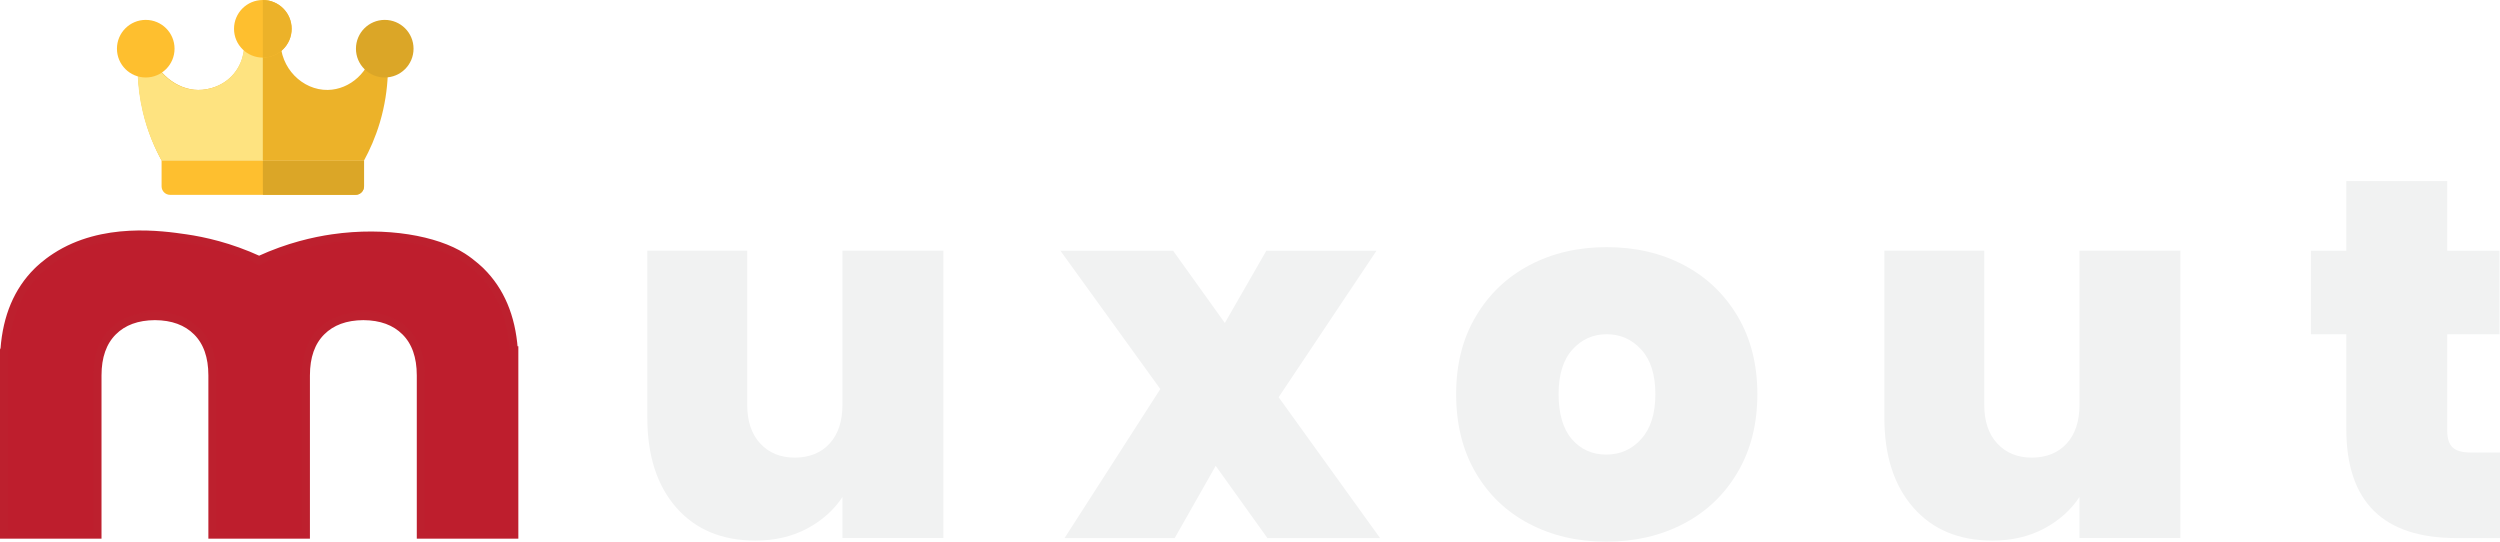
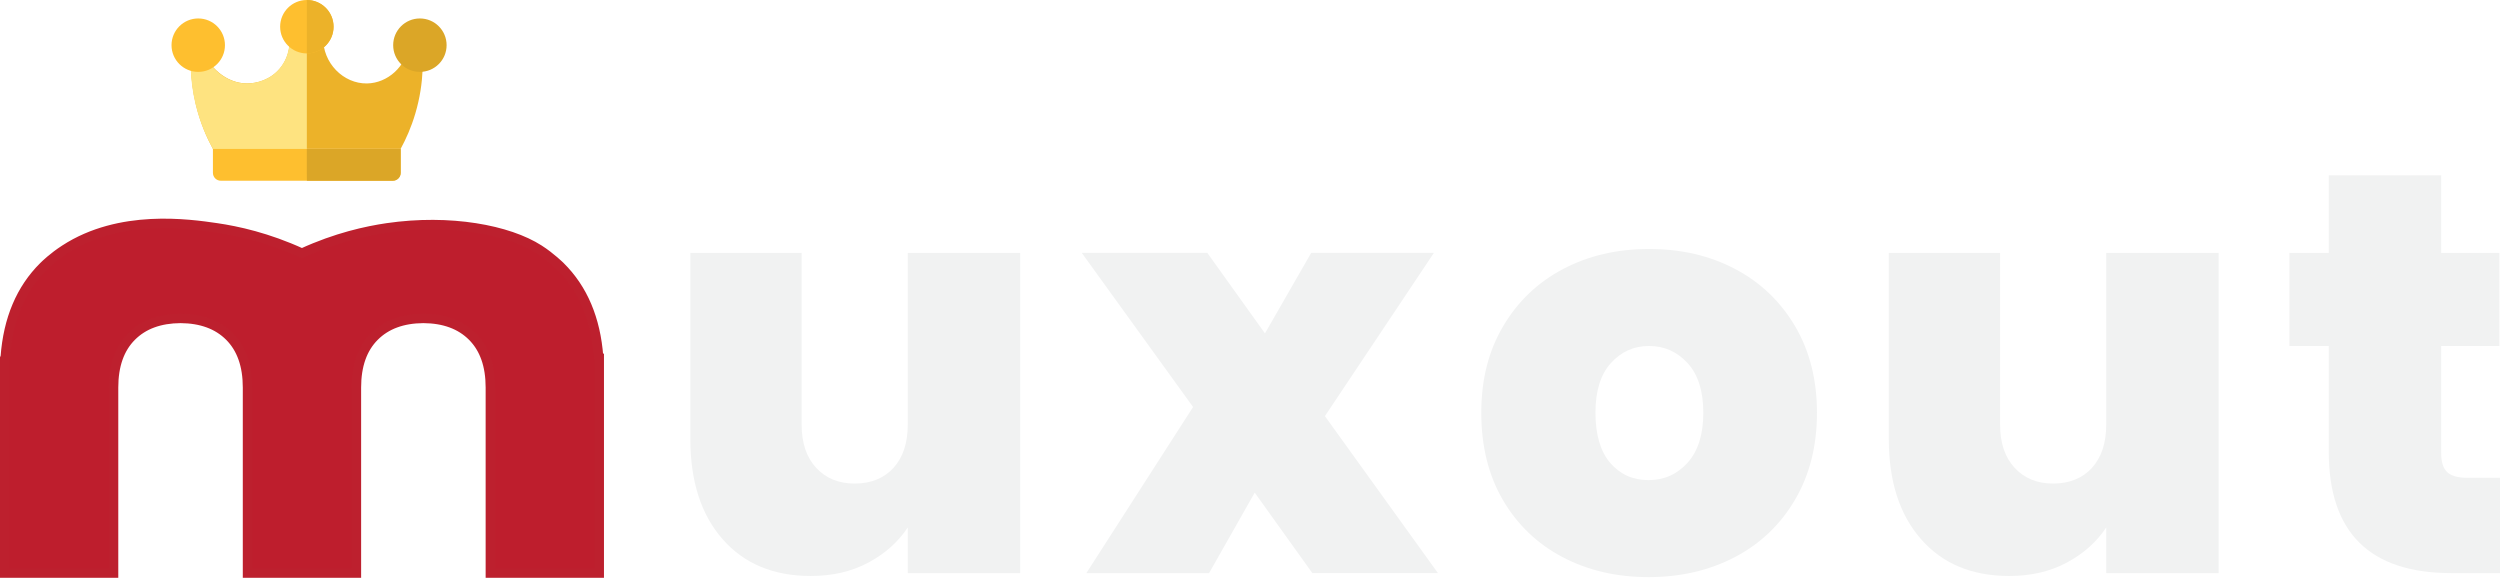
- <svg xmlns="http://www.w3.org/2000/svg" id="Layer_2" data-name="Layer 2" viewBox="0 0 617.16 133.71">
+ <svg xmlns="http://www.w3.org/2000/svg" id="Layer_2" data-name="Layer 2" viewBox="0 0 529.66 122.42">
  <defs>
    <style>
      .cls-1 {
        fill: #febf2f;
      }

      .cls-2 {
        fill: #ecb229;
      }

      .cls-3 {
        fill: #dba627;
      }

      .cls-4 {
        fill: #f1f2f2;
      }

      .cls-5 {
        fill: #be1e2d;
        stroke: #bd202e;
        stroke-miterlimit: 10;
        stroke-width: 2px;
      }

      .cls-6 {
        fill: #fee380;
      }
    </style>
  </defs>
  <g id="Layer_1-2" data-name="Layer 1">
    <g>
+       <path class="cls-5" d="m126.95,75.91c-.04-.09-.08-.2-.13-.31-.6-8.01-3.3-14.4-8.11-19.16,0,0-1.99-1.98-4.49-3.58-6.48-4.17-18.88-6.53-32.18-4.59-4.36.64-10.77,2.02-18.07,5.37-7.3-3.35-13.71-4.73-18.07-5.37-5.91-.86-20.51-3-32.18,4.59-2.5,1.62-4.1,3.2-4.49,3.58-4.81,4.77-7.51,11.15-8.11,19.16-.05.11-.09.21-.13.31,0,.9,0,1.8,0,2.69,0,.18,0,.35,0,.53v42.28h23.07v-39.3c0-4.67,1.27-8.28,3.82-10.83,2.52-2.52,5.97-3.79,10.37-3.82,4.39.03,7.85,1.3,10.37,3.82,2.55,2.55,3.82,6.16,3.82,10.83v39.3h23.07v-39.3c0-4.67,1.27-8.28,3.82-10.83,2.52-2.52,5.97-3.79,10.37-3.82,4.39.03,7.85,1.3,10.37,3.82,2.55,2.55,3.82,6.16,3.82,10.83v39.3h23.07v-42.28c0-.18,0-.35,0-.53,0-.9,0-1.8,0-2.69Z" />
      <g>
-         <path class="cls-5" d="m126.95,86.48c-.04-.09-.08-.2-.13-.31-.6-8.01-3.3-14.4-8.11-19.16,0,0-1.99-1.98-4.49-3.58-6.48-4.17-18.88-6.53-32.18-4.59-4.36.64-10.77,2.02-18.07,5.37-7.3-3.35-13.71-4.73-18.07-5.37-5.91-.86-20.51-3-32.18,4.59-2.5,1.62-4.1,3.2-4.49,3.58-4.81,4.77-7.51,11.15-8.11,19.16-.05.11-.09.21-.13.31,0,.9,0,1.8,0,2.69,0,.18,0,.35,0,.53v42.28h23.07v-39.3c0-4.67,1.27-8.28,3.82-10.83,2.52-2.52,5.97-3.79,10.37-3.82,4.39.03,7.85,1.3,10.37,3.82,2.55,2.55,3.82,6.16,3.82,10.83v39.3h23.07v-39.3c0-4.67,1.27-8.28,3.82-10.83,2.52-2.52,5.97-3.79,10.37-3.82,4.39.03,7.85,1.3,10.37,3.82,2.55,2.55,3.82,6.16,3.82,10.83v39.3h23.07v-42.28c0-.18,0-.35,0-.53,0-.9,0-1.8,0-2.69Z" />
-         <path class="cls-4" d="m232.88,61.89v70.93h-24.91v-10.12c-2.11,3.2-5.02,5.8-8.72,7.78-3.71,1.98-7.97,2.97-12.77,2.97-8.26,0-14.77-2.72-19.54-8.16-4.76-5.44-7.14-12.83-7.14-22.19v-41.22h24.66v38.06c0,4.05,1.07,7.23,3.22,9.55,2.15,2.32,4.99,3.48,8.53,3.48s6.49-1.16,8.6-3.48c2.11-2.32,3.16-5.5,3.16-9.55v-38.06h24.91Z" />
-         <path class="cls-4" d="m312.88,132.83l-12.77-17.83-10.12,17.83h-27.19l23.64-36.79-24.66-34.14h27.82l12.77,17.83,10.24-17.83h27.19l-24.15,36.16,25.04,34.77h-27.82Z" />
-         <path class="cls-4" d="m377.48,129.29c-5.61-2.95-10.01-7.16-13.21-12.64-3.2-5.48-4.8-11.93-4.8-19.35s1.62-13.74,4.87-19.22c3.24-5.48,7.67-9.69,13.28-12.64,5.6-2.95,11.95-4.43,19.03-4.43s13.42,1.48,19.03,4.43c5.61,2.95,10.03,7.17,13.28,12.64,3.24,5.48,4.87,11.89,4.87,19.22s-1.62,13.76-4.87,19.28c-3.25,5.52-7.69,9.76-13.34,12.71-5.65,2.95-12.01,4.43-19.09,4.43s-13.42-1.47-19.03-4.43Zm27.69-20.93c2.32-2.57,3.48-6.26,3.48-11.06s-1.16-8.47-3.48-11c-2.32-2.53-5.16-3.79-8.53-3.79s-6.2,1.26-8.47,3.79c-2.28,2.53-3.41,6.2-3.41,11s1.09,8.6,3.29,11.13c2.19,2.53,5.01,3.79,8.47,3.79s6.34-1.28,8.66-3.86Z" />
-         <path class="cls-4" d="m538.25,61.89v70.93h-24.91v-10.12c-2.11,3.2-5.02,5.8-8.72,7.78-3.71,1.98-7.97,2.97-12.77,2.97-8.26,0-14.77-2.72-19.53-8.16-4.76-5.44-7.14-12.83-7.14-22.19v-41.22h24.66v38.06c0,4.05,1.07,7.23,3.22,9.55,2.15,2.32,4.99,3.48,8.53,3.48s6.49-1.16,8.6-3.48c2.11-2.32,3.16-5.5,3.16-9.55v-38.06h24.91Z" />
-         <path class="cls-4" d="m617.16,111.71v21.12h-10.75c-18.13,0-27.19-8.98-27.19-26.93v-23.39h-8.73v-20.61h8.73v-17.2h24.91v17.2h12.9v20.61h-12.9v23.77c0,1.94.44,3.33,1.33,4.17.89.84,2.38,1.26,4.49,1.26h7.21Z" />
+         <path class="cls-2" d="m84.89,31.54h-39.78c-1.26-2.32-2.7-5.52-3.64-9.51-1.25-5.29-1.13-9.85-.8-12.92.6.15,1.21.29,1.81.44,1.58,4.84,5.58,8.09,9.8,8.13,2.13.02,5.02-.77,7.04-3.19,2.29-2.75,2.09-5.94,2.03-6.61,1.09.15,2.36.26,3.77.25,1.24-.01,2.36-.11,3.34-.25-.13,5.49,4.32,9.88,9.29,9.8,4.38-.07,8.33-3.59,8.93-8.35.85-.53,1.69-1.06,2.54-1.6.5,3.78.75,9.66-1.23,16.33-.87,2.95-2,5.44-3.11,7.48Z" />
+         <path class="cls-1" d="m84.89,31.54v5.08c0,.92-.75,1.67-1.67,1.67h-36.44c-.92,0-1.67-.75-1.67-1.67v-5.08h39.78Z" />
+         <path class="cls-3" d="m84.89,31.54v5.08c0,.92-.75,1.67-1.67,1.67h-18.2c0-.56-.01-1.11-.02-1.67v-5.08h19.89Z" />
+         <path class="cls-6" d="m65.01,8.13v23.42c-6.63,0-13.26,0-19.89,0-1.28-2.3-2.74-5.5-3.7-9.51-1.27-5.31-1.14-9.87-.8-12.92.6.14,1.21.29,1.81.43,1.57,4.84,5.58,8.09,9.8,8.13,2.13.02,5.02-.77,7.04-3.19,2.29-2.75,2.09-5.94,2.03-6.61,1.07.15,2.32.26,3.7.25Z" />
+         <circle class="cls-1" cx="42" cy="9.57" r="5.66" />
+         <circle class="cls-1" cx="65.01" cy="5.66" r="5.66" />
+         <path class="cls-2" d="m70.67,5.66c0,3.13-2.53,5.66-5.66,5.66V0c3.13,0,5.66,2.53,5.66,5.66Z" />
+         <circle class="cls-3" cx="88.96" cy="9.57" r="5.66" />
      </g>
      <g>
-         <path class="cls-2" d="m89.87,39.62h-49.97c-1.59-2.92-3.39-6.94-4.57-11.95-1.57-6.65-1.42-12.37-1-16.23.76.18,1.52.36,2.28.55,1.98,6.08,7.01,10.16,12.31,10.21,2.67.03,6.3-.96,8.84-4.01,2.88-3.45,2.62-7.46,2.55-8.3,1.37.19,2.96.32,4.74.31,1.55-.01,2.96-.14,4.2-.31-.16,6.9,5.43,12.41,11.67,12.31,5.5-.09,10.46-4.51,11.22-10.49,1.06-.67,2.13-1.34,3.19-2.01.63,4.75.94,12.13-1.55,20.52-1.1,3.7-2.52,6.84-3.91,9.39Z" />
-         <path class="cls-1" d="m89.87,39.62v6.38c0,1.16-.94,2.1-2.1,2.1h-45.78c-1.16,0-2.1-.94-2.1-2.1v-6.38h49.97Z" />
-         <path class="cls-3" d="m89.87,39.62v6.38c0,1.16-.94,2.1-2.1,2.1h-22.86c0-.7-.02-1.4-.02-2.1v-6.38h24.98Z" />
-         <path class="cls-6" d="m64.88,10.21v29.42c-8.33,0-16.66,0-24.98,0-1.61-2.89-3.45-6.91-4.65-11.95-1.59-6.67-1.43-12.4-1-16.23.76.18,1.52.36,2.28.55,1.98,6.08,7.01,10.16,12.31,10.22,2.67.03,6.3-.97,8.85-4.01,2.88-3.45,2.62-7.46,2.55-8.3,1.35.19,2.91.32,4.65.31Z" />
-         <circle class="cls-1" cx="35.98" cy="12.02" r="7.11" />
-         <circle class="cls-1" cx="64.88" cy="7.11" r="7.11" />
-         <path class="cls-2" d="m72,7.11c0,3.93-3.18,7.11-7.11,7.11V0c3.93,0,7.11,3.18,7.11,7.11Z" />
-         <circle class="cls-3" cx="94.98" cy="12.02" r="7.11" />
+         <path class="cls-4" d="m216.14,53.59v67.83h-23.82v-9.67c-2.02,3.06-4.8,5.54-8.34,7.44-3.55,1.9-7.62,2.84-12.21,2.84-7.9,0-14.13-2.6-18.68-7.8-4.56-5.2-6.83-12.27-6.83-21.22v-39.42h23.58v36.4c0,3.87,1.03,6.91,3.08,9.13,2.06,2.22,4.78,3.33,8.16,3.33s6.21-1.11,8.22-3.33c2.01-2.22,3.02-5.26,3.02-9.13v-36.4h23.82Z" />
+         <path class="cls-4" d="m278.04,121.42l-12.21-17.05-9.67,17.05h-26l22.61-35.19-23.58-32.65h26.6l12.21,17.05,9.79-17.05h26l-23.09,34.58,23.94,33.25h-26.6Z" />
+         <path class="cls-4" d="m331.06,118.04c-5.36-2.82-9.57-6.85-12.64-12.09-3.06-5.24-4.59-11.41-4.59-18.5s1.55-13.14,4.66-18.38c3.1-5.24,7.33-9.27,12.7-12.09,5.36-2.82,11.43-4.23,18.2-4.23s12.84,1.41,18.2,4.23c5.36,2.82,9.59,6.85,12.7,12.09,3.1,5.24,4.66,11.37,4.66,18.38s-1.55,13.16-4.66,18.44c-3.1,5.28-7.36,9.33-12.76,12.15-5.4,2.82-11.49,4.23-18.26,4.23s-12.84-1.41-18.2-4.23Zm26.48-20.01c2.22-2.46,3.33-5.99,3.33-10.58s-1.11-8.1-3.33-10.52c-2.22-2.42-4.94-3.63-8.16-3.63s-5.92,1.21-8.1,3.63c-2.18,2.42-3.26,5.92-3.26,10.52s1.05,8.22,3.14,10.64c2.1,2.42,4.79,3.63,8.1,3.63s6.06-1.23,8.28-3.69Z" />
+         <path class="cls-4" d="m470.05,53.59v67.83h-23.82v-9.67c-2.02,3.06-4.8,5.54-8.34,7.44-3.55,1.9-7.62,2.84-12.21,2.84-7.9,0-14.13-2.6-18.68-7.8-4.56-5.2-6.83-12.27-6.83-21.22v-39.42h23.58v36.4c0,3.87,1.03,6.91,3.08,9.13,2.06,2.22,4.78,3.33,8.16,3.33s6.21-1.11,8.22-3.33c2.01-2.22,3.02-5.26,3.02-9.13v-36.4h23.82Z" />
+         <path class="cls-4" d="m529.66,101.23v20.19h-10.28c-17.33,0-26-8.58-26-25.75v-22.37h-8.34v-19.71h8.34v-16.44h23.82v16.44h12.33v19.71h-12.33v22.73c0,1.86.42,3.19,1.27,3.99.85.81,2.28,1.21,4.29,1.21h6.89Z" />
      </g>
    </g>
  </g>
</svg>
